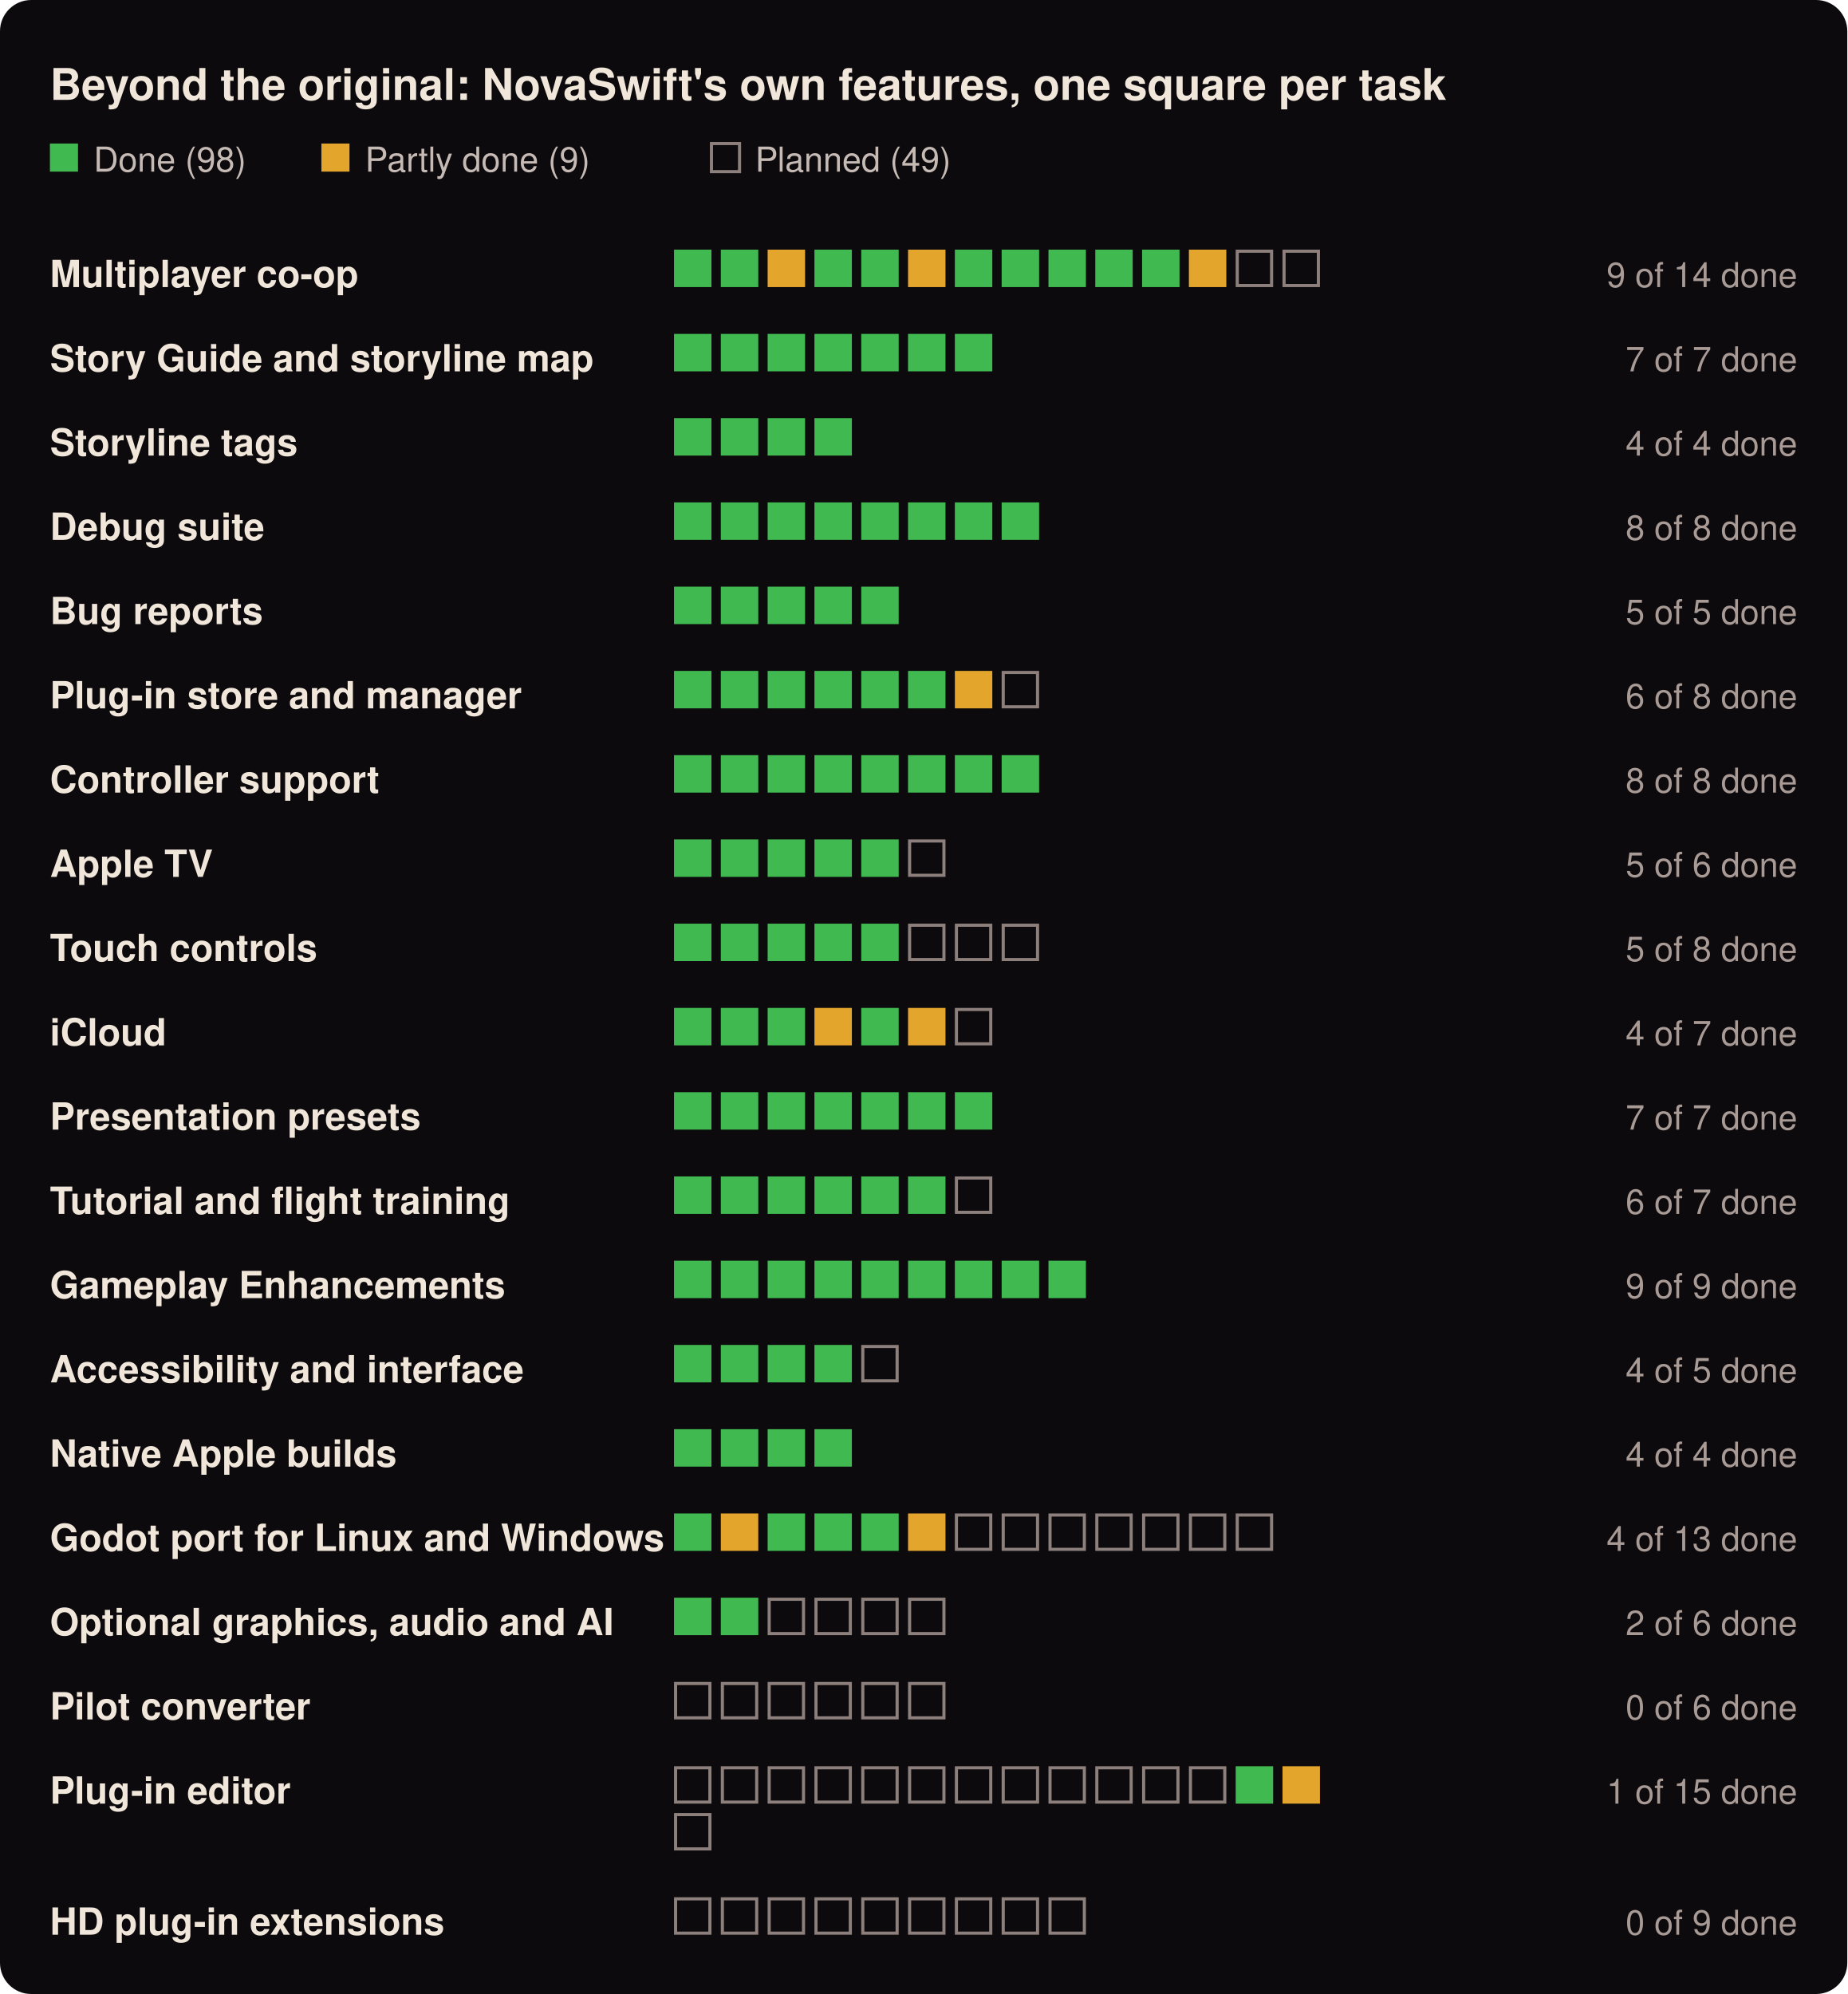
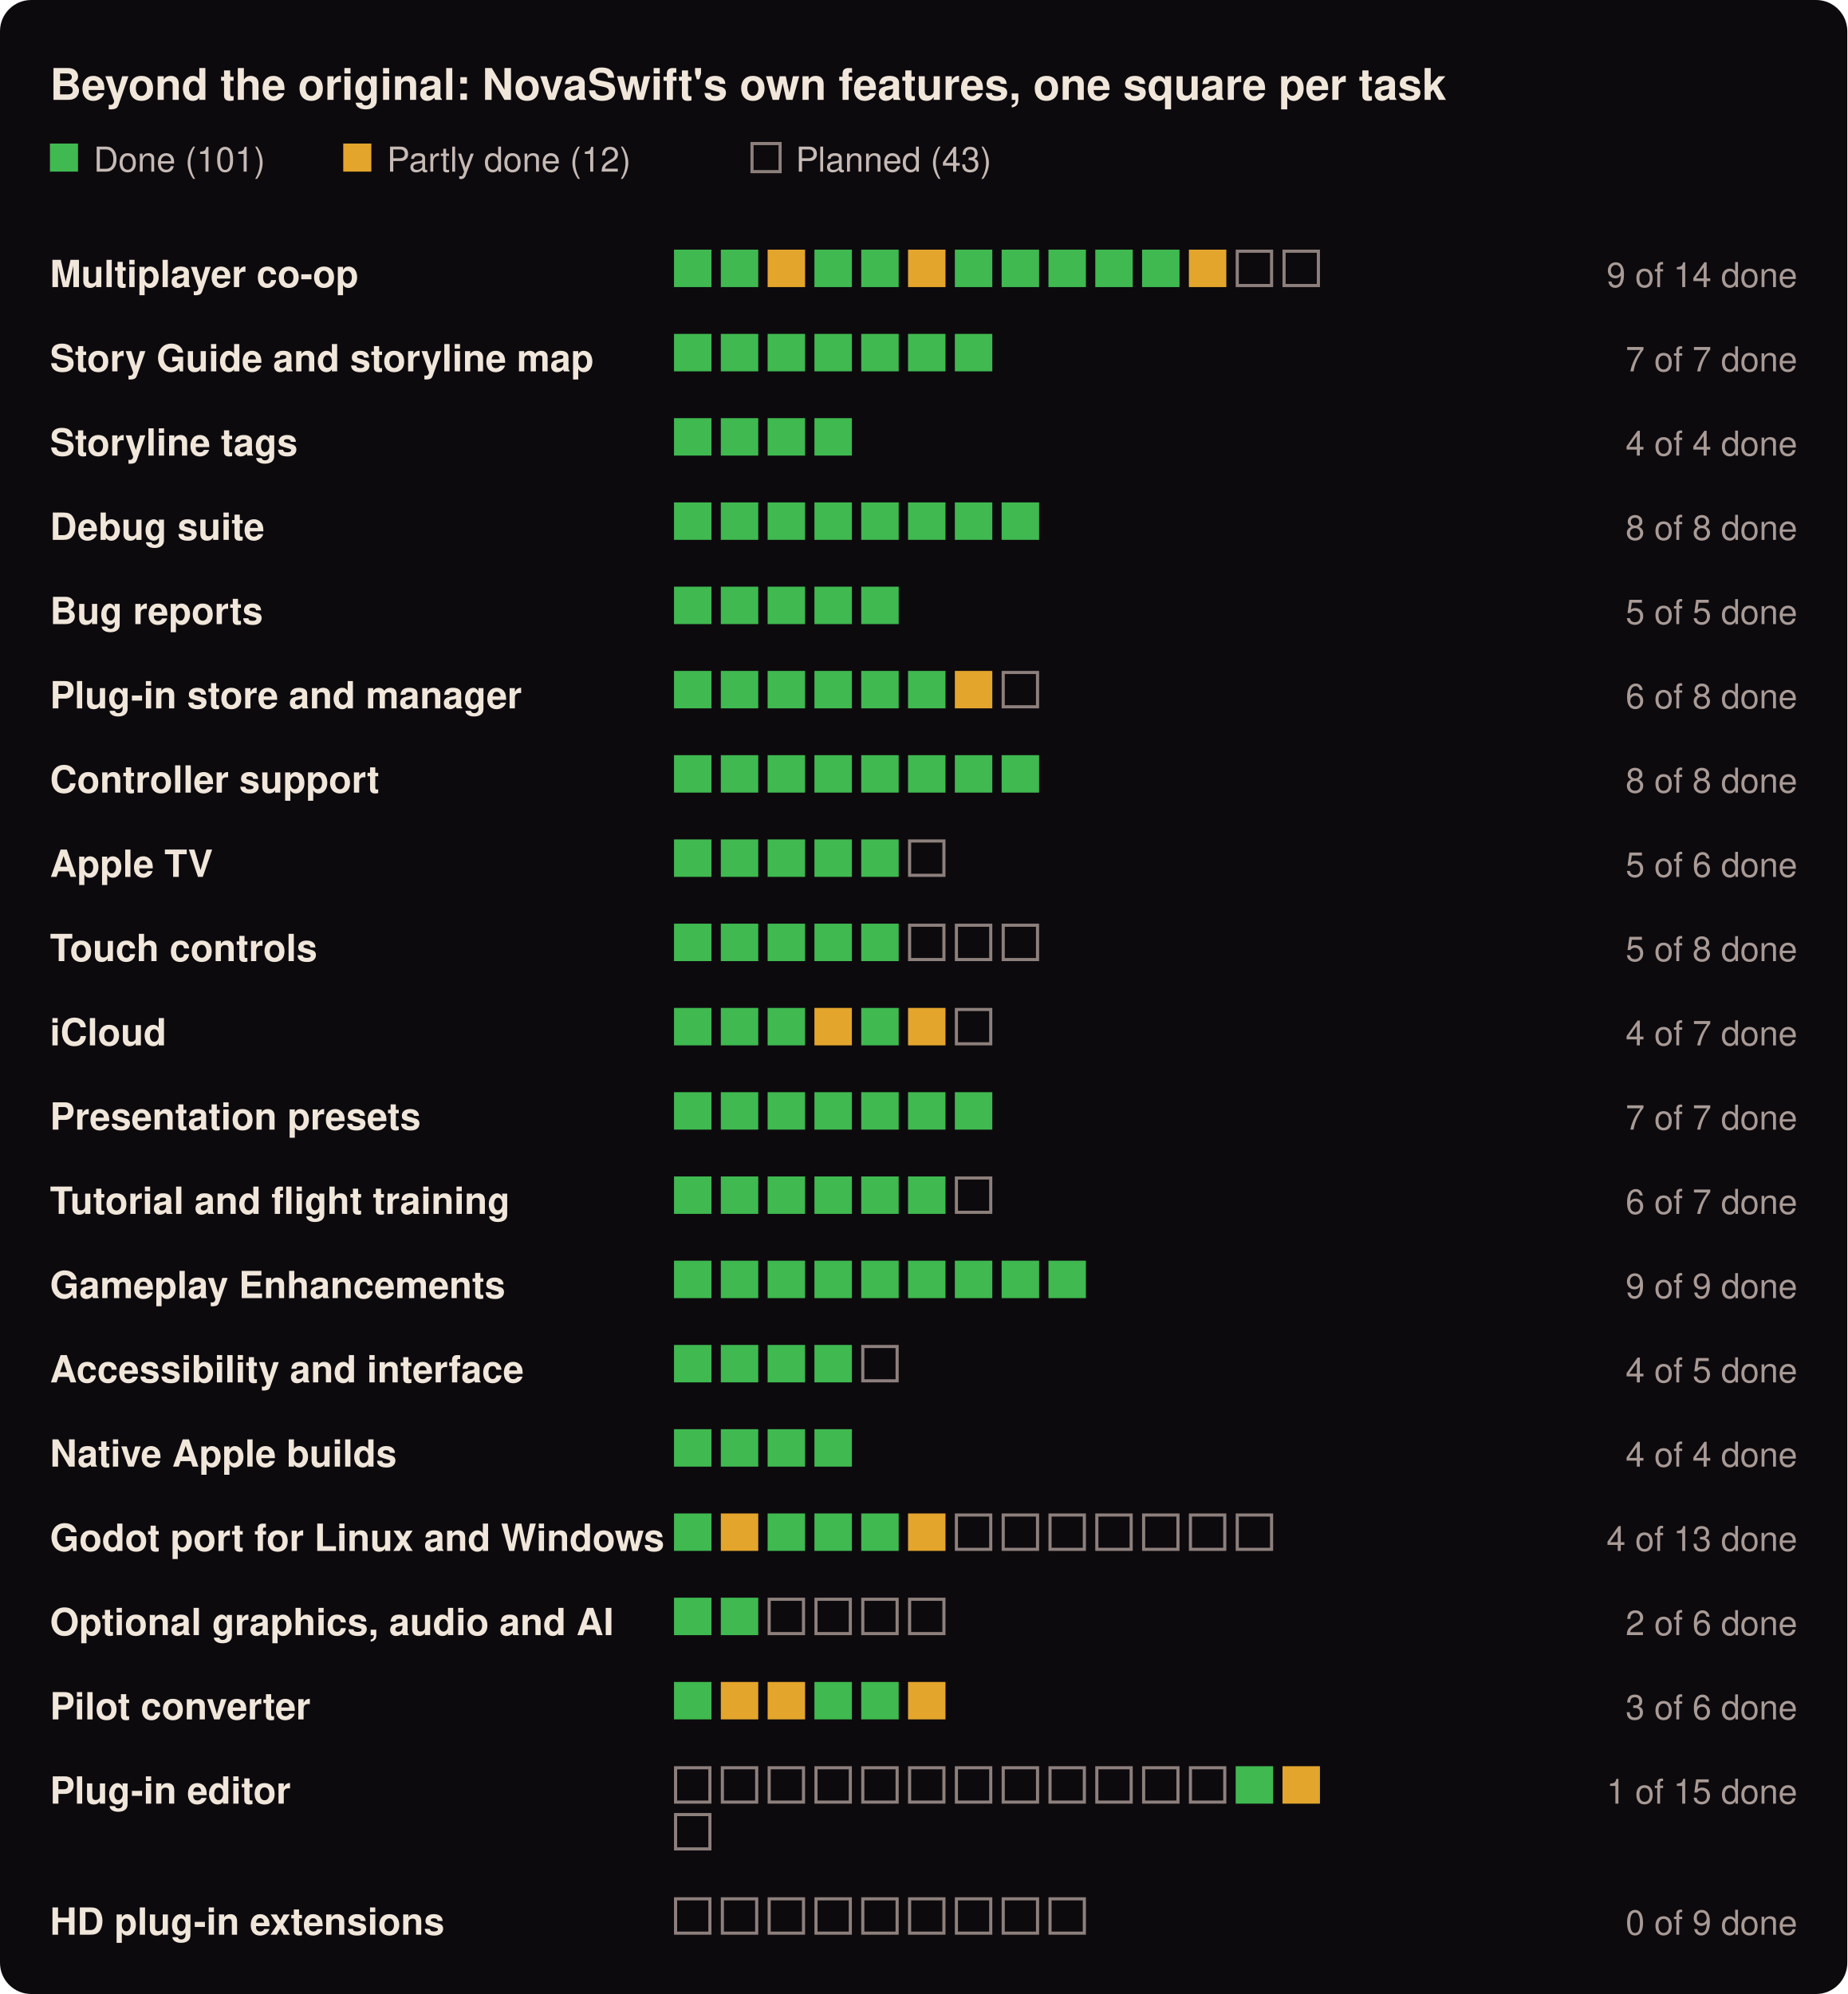
<svg xmlns="http://www.w3.org/2000/svg" width="592" height="639" viewBox="0 0 592 639" font-family="-apple-system, Segoe UI, Helvetica, Arial, sans-serif">
  <style>.h1{font-size:14px;font-weight:600;fill:#f0e6da}.gh{font-size:12px;font-weight:600;fill:#f0e6da}.gn{font-size:11px;fill:#a89a95}.lg{font-size:11px;fill:#c6bab5}</style>
  <rect width="592" height="639" rx="10" fill="#0d0a0e" />
  <text x="16" y="32" class="h1">Beyond the original: NovaSwift's own features, one square per task</text>
  <rect x="16" y="46" width="9" height="9" fill="#3fb950" />
-   <text x="30" y="55" class="lg">Done (98)</text>
-   <rect x="103" y="46" width="9" height="9" fill="#e3a52b" />
-   <text x="117" y="55" class="lg">Partly done (9)</text>
-   <rect x="228" y="46" width="9" height="9" fill="none" stroke="#8d807c" />
-   <text x="242" y="55" class="lg">Planned (49)</text>
+   <text x="30" y="55" class="lg">Done (101)</text>
+   <rect x="110" y="46" width="9" height="9" fill="#e3a52b" />
+   <text x="124" y="55" class="lg">Partly done (12)</text>
+   <rect x="241" y="46" width="9" height="9" fill="none" stroke="#8d807c" />
+   <text x="255" y="55" class="lg">Planned (43)</text>
  <text x="16" y="92" class="gh">Multiplayer co-op</text>
  <text x="576" y="92" class="gn" text-anchor="end">9 of 14 done</text>
  <rect x="216" y="80" width="12" height="12" fill="#3fb950" />
  <rect x="231" y="80" width="12" height="12" fill="#3fb950" />
  <rect x="246" y="80" width="12" height="12" fill="#e3a52b" />
  <rect x="261" y="80" width="12" height="12" fill="#3fb950" />
  <rect x="276" y="80" width="12" height="12" fill="#3fb950" />
  <rect x="291" y="80" width="12" height="12" fill="#e3a52b" />
  <rect x="306" y="80" width="12" height="12" fill="#3fb950" />
  <rect x="321" y="80" width="12" height="12" fill="#3fb950" />
  <rect x="336" y="80" width="12" height="12" fill="#3fb950" />
  <rect x="351" y="80" width="12" height="12" fill="#3fb950" />
  <rect x="366" y="80" width="12" height="12" fill="#3fb950" />
  <rect x="381" y="80" width="12" height="12" fill="#e3a52b" />
  <rect x="396.5" y="80.5" width="11" height="11" fill="none" stroke="#8d807c" />
  <rect x="411.5" y="80.5" width="11" height="11" fill="none" stroke="#8d807c" />
  <text x="16" y="119" class="gh">Story Guide and storyline map</text>
  <text x="576" y="119" class="gn" text-anchor="end">7 of 7 done</text>
  <rect x="216" y="107" width="12" height="12" fill="#3fb950" />
  <rect x="231" y="107" width="12" height="12" fill="#3fb950" />
  <rect x="246" y="107" width="12" height="12" fill="#3fb950" />
  <rect x="261" y="107" width="12" height="12" fill="#3fb950" />
  <rect x="276" y="107" width="12" height="12" fill="#3fb950" />
  <rect x="291" y="107" width="12" height="12" fill="#3fb950" />
  <rect x="306" y="107" width="12" height="12" fill="#3fb950" />
  <text x="16" y="146" class="gh">Storyline tags</text>
  <text x="576" y="146" class="gn" text-anchor="end">4 of 4 done</text>
  <rect x="216" y="134" width="12" height="12" fill="#3fb950" />
  <rect x="231" y="134" width="12" height="12" fill="#3fb950" />
  <rect x="246" y="134" width="12" height="12" fill="#3fb950" />
  <rect x="261" y="134" width="12" height="12" fill="#3fb950" />
  <text x="16" y="173" class="gh">Debug suite</text>
  <text x="576" y="173" class="gn" text-anchor="end">8 of 8 done</text>
  <rect x="216" y="161" width="12" height="12" fill="#3fb950" />
  <rect x="231" y="161" width="12" height="12" fill="#3fb950" />
  <rect x="246" y="161" width="12" height="12" fill="#3fb950" />
  <rect x="261" y="161" width="12" height="12" fill="#3fb950" />
  <rect x="276" y="161" width="12" height="12" fill="#3fb950" />
  <rect x="291" y="161" width="12" height="12" fill="#3fb950" />
  <rect x="306" y="161" width="12" height="12" fill="#3fb950" />
  <rect x="321" y="161" width="12" height="12" fill="#3fb950" />
  <text x="16" y="200" class="gh">Bug reports</text>
  <text x="576" y="200" class="gn" text-anchor="end">5 of 5 done</text>
  <rect x="216" y="188" width="12" height="12" fill="#3fb950" />
  <rect x="231" y="188" width="12" height="12" fill="#3fb950" />
  <rect x="246" y="188" width="12" height="12" fill="#3fb950" />
  <rect x="261" y="188" width="12" height="12" fill="#3fb950" />
  <rect x="276" y="188" width="12" height="12" fill="#3fb950" />
  <text x="16" y="227" class="gh">Plug-in store and manager</text>
  <text x="576" y="227" class="gn" text-anchor="end">6 of 8 done</text>
  <rect x="216" y="215" width="12" height="12" fill="#3fb950" />
  <rect x="231" y="215" width="12" height="12" fill="#3fb950" />
  <rect x="246" y="215" width="12" height="12" fill="#3fb950" />
  <rect x="261" y="215" width="12" height="12" fill="#3fb950" />
  <rect x="276" y="215" width="12" height="12" fill="#3fb950" />
  <rect x="291" y="215" width="12" height="12" fill="#3fb950" />
  <rect x="306" y="215" width="12" height="12" fill="#e3a52b" />
  <rect x="321.5" y="215.5" width="11" height="11" fill="none" stroke="#8d807c" />
  <text x="16" y="254" class="gh">Controller support</text>
  <text x="576" y="254" class="gn" text-anchor="end">8 of 8 done</text>
  <rect x="216" y="242" width="12" height="12" fill="#3fb950" />
  <rect x="231" y="242" width="12" height="12" fill="#3fb950" />
  <rect x="246" y="242" width="12" height="12" fill="#3fb950" />
  <rect x="261" y="242" width="12" height="12" fill="#3fb950" />
  <rect x="276" y="242" width="12" height="12" fill="#3fb950" />
  <rect x="291" y="242" width="12" height="12" fill="#3fb950" />
  <rect x="306" y="242" width="12" height="12" fill="#3fb950" />
  <rect x="321" y="242" width="12" height="12" fill="#3fb950" />
  <text x="16" y="281" class="gh">Apple TV</text>
  <text x="576" y="281" class="gn" text-anchor="end">5 of 6 done</text>
  <rect x="216" y="269" width="12" height="12" fill="#3fb950" />
  <rect x="231" y="269" width="12" height="12" fill="#3fb950" />
  <rect x="246" y="269" width="12" height="12" fill="#3fb950" />
  <rect x="261" y="269" width="12" height="12" fill="#3fb950" />
  <rect x="276" y="269" width="12" height="12" fill="#3fb950" />
  <rect x="291.5" y="269.5" width="11" height="11" fill="none" stroke="#8d807c" />
  <text x="16" y="308" class="gh">Touch controls</text>
  <text x="576" y="308" class="gn" text-anchor="end">5 of 8 done</text>
  <rect x="216" y="296" width="12" height="12" fill="#3fb950" />
  <rect x="231" y="296" width="12" height="12" fill="#3fb950" />
  <rect x="246" y="296" width="12" height="12" fill="#3fb950" />
  <rect x="261" y="296" width="12" height="12" fill="#3fb950" />
  <rect x="276" y="296" width="12" height="12" fill="#3fb950" />
  <rect x="291.5" y="296.5" width="11" height="11" fill="none" stroke="#8d807c" />
  <rect x="306.5" y="296.5" width="11" height="11" fill="none" stroke="#8d807c" />
  <rect x="321.5" y="296.5" width="11" height="11" fill="none" stroke="#8d807c" />
  <text x="16" y="335" class="gh">iCloud</text>
  <text x="576" y="335" class="gn" text-anchor="end">4 of 7 done</text>
  <rect x="216" y="323" width="12" height="12" fill="#3fb950" />
  <rect x="231" y="323" width="12" height="12" fill="#3fb950" />
  <rect x="246" y="323" width="12" height="12" fill="#3fb950" />
  <rect x="261" y="323" width="12" height="12" fill="#e3a52b" />
  <rect x="276" y="323" width="12" height="12" fill="#3fb950" />
  <rect x="291" y="323" width="12" height="12" fill="#e3a52b" />
  <rect x="306.5" y="323.5" width="11" height="11" fill="none" stroke="#8d807c" />
  <text x="16" y="362" class="gh">Presentation presets</text>
  <text x="576" y="362" class="gn" text-anchor="end">7 of 7 done</text>
  <rect x="216" y="350" width="12" height="12" fill="#3fb950" />
  <rect x="231" y="350" width="12" height="12" fill="#3fb950" />
  <rect x="246" y="350" width="12" height="12" fill="#3fb950" />
  <rect x="261" y="350" width="12" height="12" fill="#3fb950" />
  <rect x="276" y="350" width="12" height="12" fill="#3fb950" />
  <rect x="291" y="350" width="12" height="12" fill="#3fb950" />
  <rect x="306" y="350" width="12" height="12" fill="#3fb950" />
  <text x="16" y="389" class="gh">Tutorial and flight training</text>
  <text x="576" y="389" class="gn" text-anchor="end">6 of 7 done</text>
  <rect x="216" y="377" width="12" height="12" fill="#3fb950" />
  <rect x="231" y="377" width="12" height="12" fill="#3fb950" />
  <rect x="246" y="377" width="12" height="12" fill="#3fb950" />
  <rect x="261" y="377" width="12" height="12" fill="#3fb950" />
  <rect x="276" y="377" width="12" height="12" fill="#3fb950" />
  <rect x="291" y="377" width="12" height="12" fill="#3fb950" />
  <rect x="306.5" y="377.5" width="11" height="11" fill="none" stroke="#8d807c" />
  <text x="16" y="416" class="gh">Gameplay Enhancements</text>
  <text x="576" y="416" class="gn" text-anchor="end">9 of 9 done</text>
  <rect x="216" y="404" width="12" height="12" fill="#3fb950" />
  <rect x="231" y="404" width="12" height="12" fill="#3fb950" />
  <rect x="246" y="404" width="12" height="12" fill="#3fb950" />
  <rect x="261" y="404" width="12" height="12" fill="#3fb950" />
  <rect x="276" y="404" width="12" height="12" fill="#3fb950" />
  <rect x="291" y="404" width="12" height="12" fill="#3fb950" />
  <rect x="306" y="404" width="12" height="12" fill="#3fb950" />
  <rect x="321" y="404" width="12" height="12" fill="#3fb950" />
  <rect x="336" y="404" width="12" height="12" fill="#3fb950" />
  <text x="16" y="443" class="gh">Accessibility and interface</text>
  <text x="576" y="443" class="gn" text-anchor="end">4 of 5 done</text>
  <rect x="216" y="431" width="12" height="12" fill="#3fb950" />
  <rect x="231" y="431" width="12" height="12" fill="#3fb950" />
  <rect x="246" y="431" width="12" height="12" fill="#3fb950" />
  <rect x="261" y="431" width="12" height="12" fill="#3fb950" />
  <rect x="276.5" y="431.5" width="11" height="11" fill="none" stroke="#8d807c" />
  <text x="16" y="470" class="gh">Native Apple builds</text>
  <text x="576" y="470" class="gn" text-anchor="end">4 of 4 done</text>
  <rect x="216" y="458" width="12" height="12" fill="#3fb950" />
  <rect x="231" y="458" width="12" height="12" fill="#3fb950" />
  <rect x="246" y="458" width="12" height="12" fill="#3fb950" />
  <rect x="261" y="458" width="12" height="12" fill="#3fb950" />
  <text x="16" y="497" class="gh">Godot port for Linux and Windows</text>
  <text x="576" y="497" class="gn" text-anchor="end">4 of 13 done</text>
  <rect x="216" y="485" width="12" height="12" fill="#3fb950" />
  <rect x="231" y="485" width="12" height="12" fill="#e3a52b" />
  <rect x="246" y="485" width="12" height="12" fill="#3fb950" />
  <rect x="261" y="485" width="12" height="12" fill="#3fb950" />
  <rect x="276" y="485" width="12" height="12" fill="#3fb950" />
  <rect x="291" y="485" width="12" height="12" fill="#e3a52b" />
  <rect x="306.5" y="485.5" width="11" height="11" fill="none" stroke="#8d807c" />
  <rect x="321.5" y="485.5" width="11" height="11" fill="none" stroke="#8d807c" />
  <rect x="336.5" y="485.5" width="11" height="11" fill="none" stroke="#8d807c" />
  <rect x="351.5" y="485.5" width="11" height="11" fill="none" stroke="#8d807c" />
  <rect x="366.5" y="485.5" width="11" height="11" fill="none" stroke="#8d807c" />
  <rect x="381.5" y="485.5" width="11" height="11" fill="none" stroke="#8d807c" />
  <rect x="396.5" y="485.5" width="11" height="11" fill="none" stroke="#8d807c" />
  <text x="16" y="524" class="gh">Optional graphics, audio and AI</text>
  <text x="576" y="524" class="gn" text-anchor="end">2 of 6 done</text>
  <rect x="216" y="512" width="12" height="12" fill="#3fb950" />
  <rect x="231" y="512" width="12" height="12" fill="#3fb950" />
  <rect x="246.5" y="512.5" width="11" height="11" fill="none" stroke="#8d807c" />
  <rect x="261.5" y="512.5" width="11" height="11" fill="none" stroke="#8d807c" />
  <rect x="276.5" y="512.5" width="11" height="11" fill="none" stroke="#8d807c" />
  <rect x="291.5" y="512.5" width="11" height="11" fill="none" stroke="#8d807c" />
  <text x="16" y="551" class="gh">Pilot converter</text>
-   <text x="576" y="551" class="gn" text-anchor="end">0 of 6 done</text>
-   <rect x="216.5" y="539.5" width="11" height="11" fill="none" stroke="#8d807c" />
-   <rect x="231.5" y="539.5" width="11" height="11" fill="none" stroke="#8d807c" />
-   <rect x="246.5" y="539.5" width="11" height="11" fill="none" stroke="#8d807c" />
-   <rect x="261.5" y="539.5" width="11" height="11" fill="none" stroke="#8d807c" />
-   <rect x="276.5" y="539.5" width="11" height="11" fill="none" stroke="#8d807c" />
-   <rect x="291.5" y="539.5" width="11" height="11" fill="none" stroke="#8d807c" />
+   <text x="576" y="551" class="gn" text-anchor="end">3 of 6 done</text>
+   <rect x="216" y="539" width="12" height="12" fill="#3fb950" />
+   <rect x="231" y="539" width="12" height="12" fill="#e3a52b" />
+   <rect x="246" y="539" width="12" height="12" fill="#e3a52b" />
+   <rect x="261" y="539" width="12" height="12" fill="#3fb950" />
+   <rect x="276" y="539" width="12" height="12" fill="#3fb950" />
+   <rect x="291" y="539" width="12" height="12" fill="#e3a52b" />
  <text x="16" y="578" class="gh">Plug-in editor</text>
  <text x="576" y="578" class="gn" text-anchor="end">1 of 15 done</text>
  <rect x="216.5" y="566.5" width="11" height="11" fill="none" stroke="#8d807c" />
  <rect x="231.5" y="566.5" width="11" height="11" fill="none" stroke="#8d807c" />
  <rect x="246.5" y="566.5" width="11" height="11" fill="none" stroke="#8d807c" />
  <rect x="261.5" y="566.5" width="11" height="11" fill="none" stroke="#8d807c" />
  <rect x="276.5" y="566.5" width="11" height="11" fill="none" stroke="#8d807c" />
  <rect x="291.5" y="566.5" width="11" height="11" fill="none" stroke="#8d807c" />
  <rect x="306.5" y="566.5" width="11" height="11" fill="none" stroke="#8d807c" />
  <rect x="321.5" y="566.5" width="11" height="11" fill="none" stroke="#8d807c" />
  <rect x="336.5" y="566.5" width="11" height="11" fill="none" stroke="#8d807c" />
  <rect x="351.5" y="566.5" width="11" height="11" fill="none" stroke="#8d807c" />
  <rect x="366.5" y="566.5" width="11" height="11" fill="none" stroke="#8d807c" />
  <rect x="381.5" y="566.5" width="11" height="11" fill="none" stroke="#8d807c" />
  <rect x="396" y="566" width="12" height="12" fill="#3fb950" />
  <rect x="411" y="566" width="12" height="12" fill="#e3a52b" />
  <rect x="216.5" y="581.5" width="11" height="11" fill="none" stroke="#8d807c" />
  <text x="16" y="620" class="gh">HD plug-in extensions</text>
  <text x="576" y="620" class="gn" text-anchor="end">0 of 9 done</text>
  <rect x="216.5" y="608.5" width="11" height="11" fill="none" stroke="#8d807c" />
  <rect x="231.5" y="608.5" width="11" height="11" fill="none" stroke="#8d807c" />
  <rect x="246.5" y="608.5" width="11" height="11" fill="none" stroke="#8d807c" />
  <rect x="261.5" y="608.5" width="11" height="11" fill="none" stroke="#8d807c" />
  <rect x="276.5" y="608.5" width="11" height="11" fill="none" stroke="#8d807c" />
  <rect x="291.5" y="608.5" width="11" height="11" fill="none" stroke="#8d807c" />
  <rect x="306.5" y="608.5" width="11" height="11" fill="none" stroke="#8d807c" />
  <rect x="321.5" y="608.5" width="11" height="11" fill="none" stroke="#8d807c" />
  <rect x="336.5" y="608.5" width="11" height="11" fill="none" stroke="#8d807c" />
</svg>
